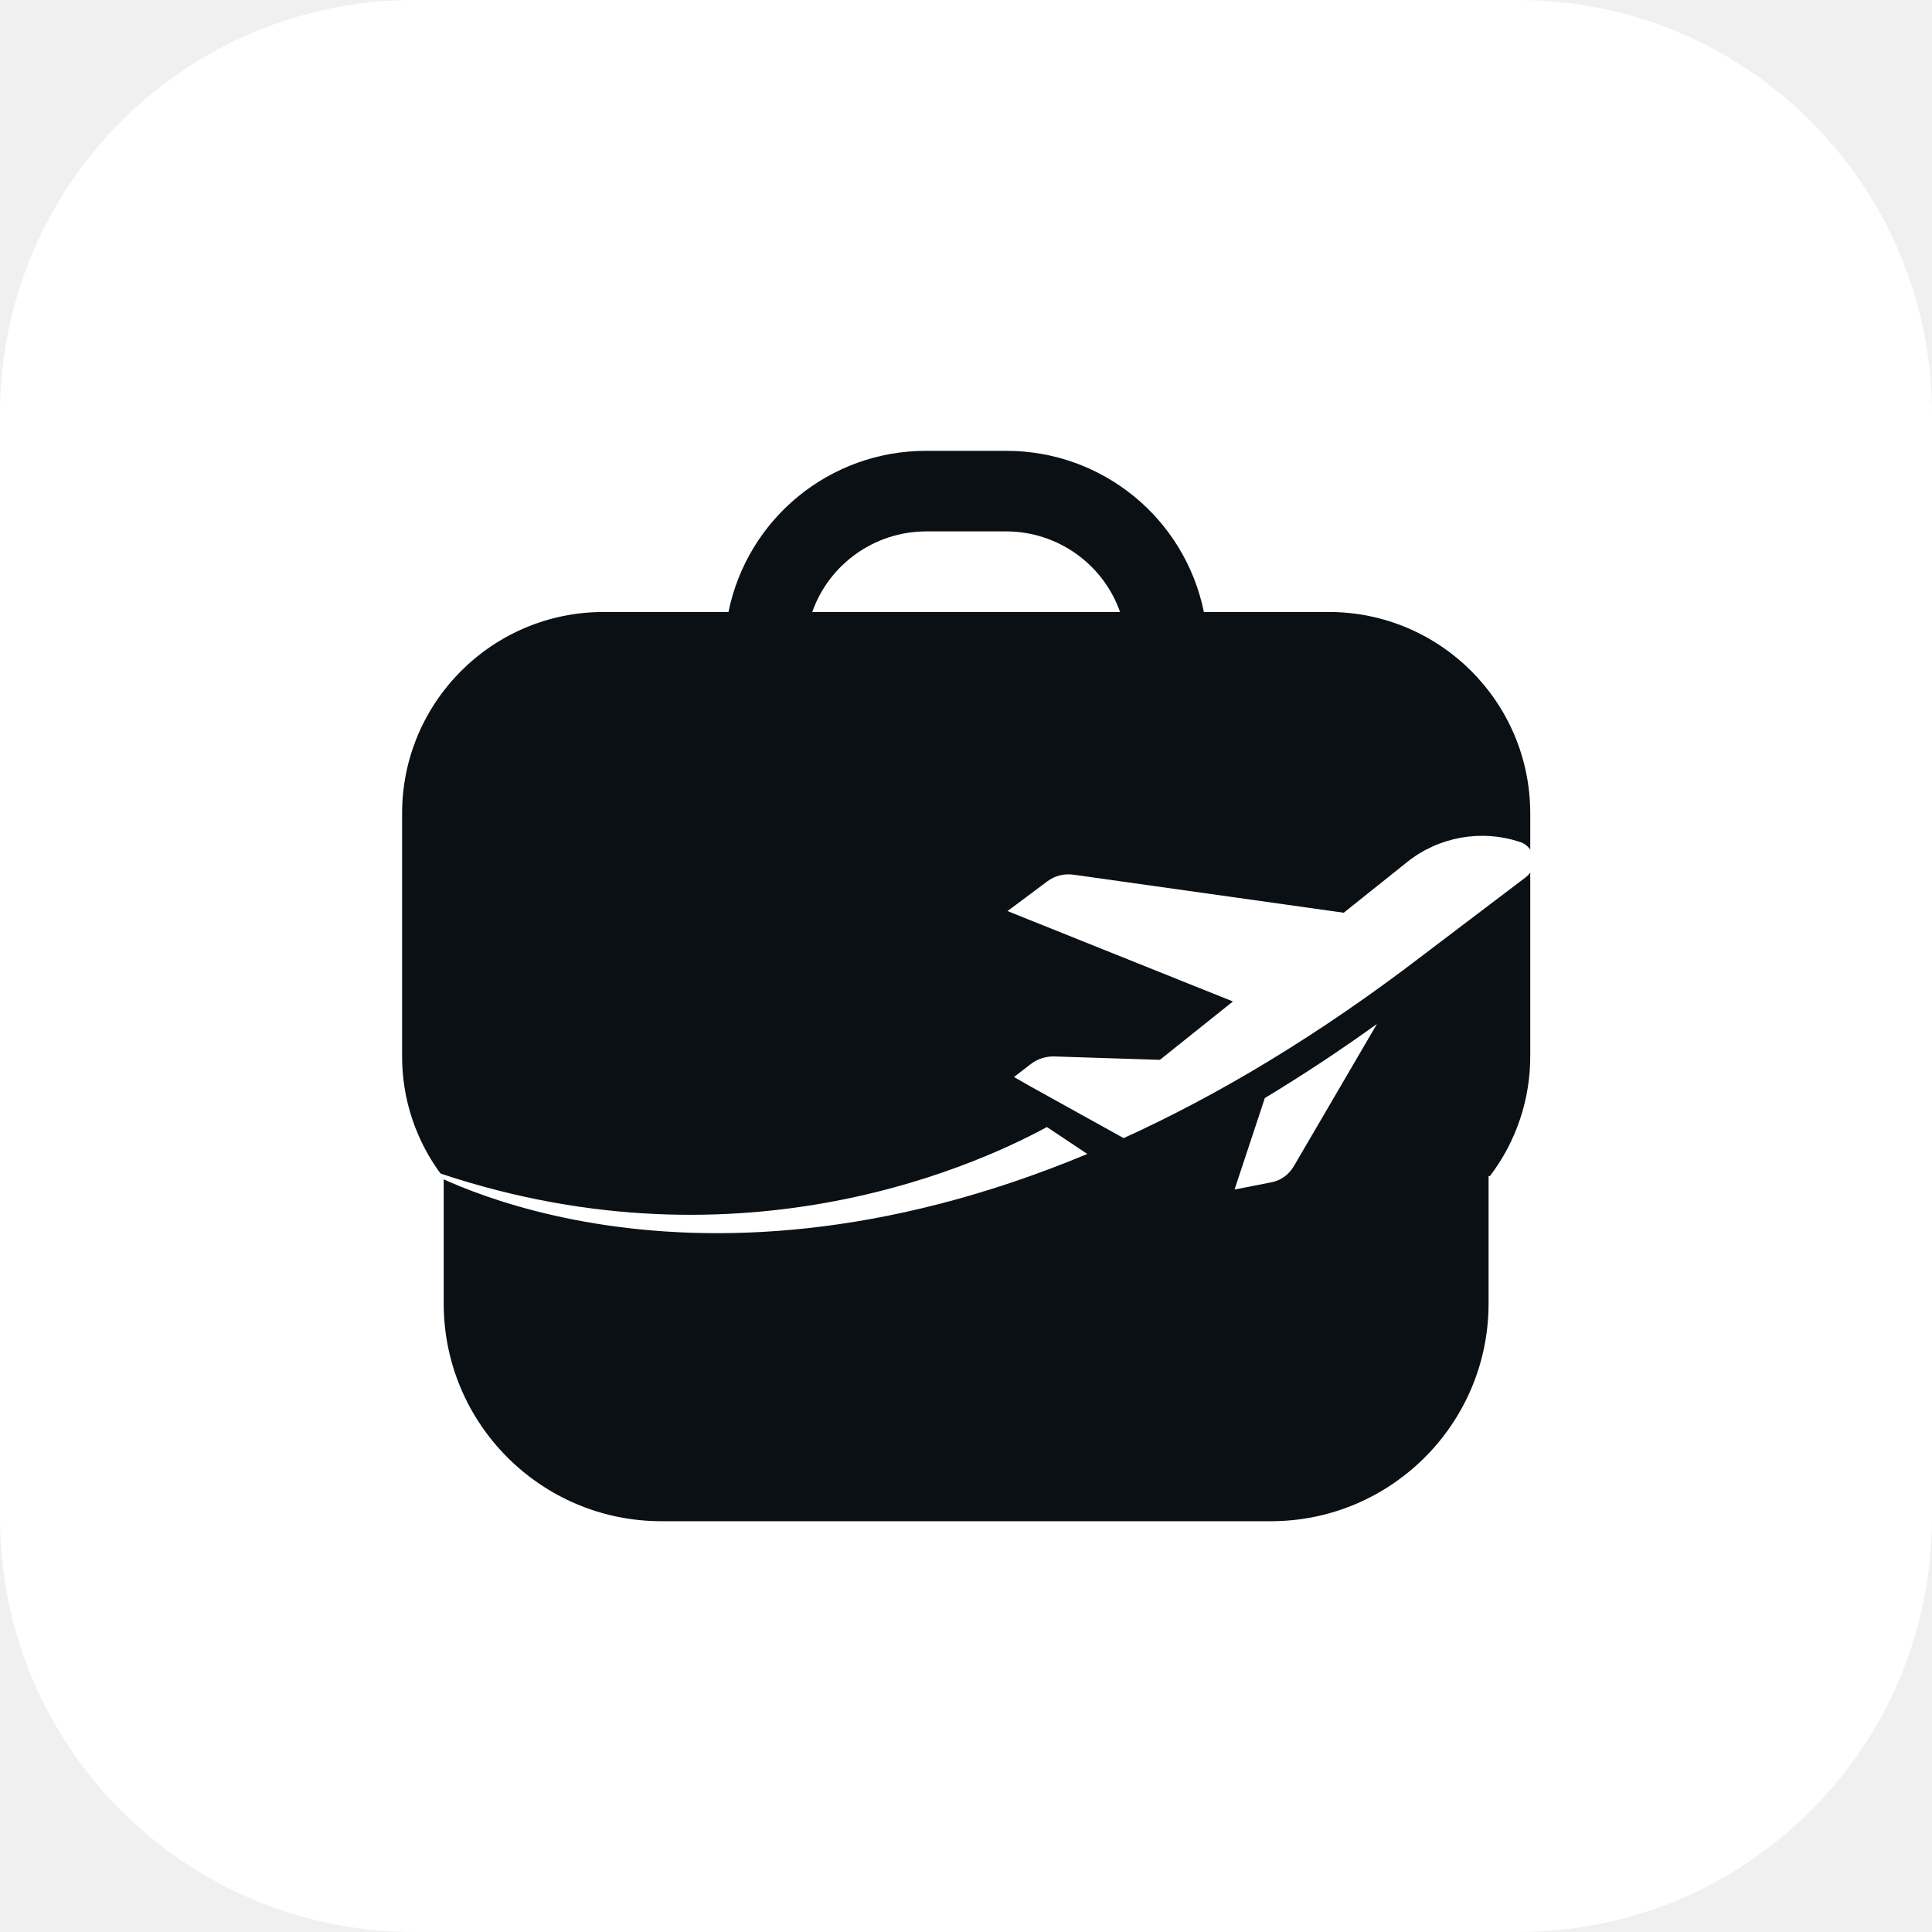
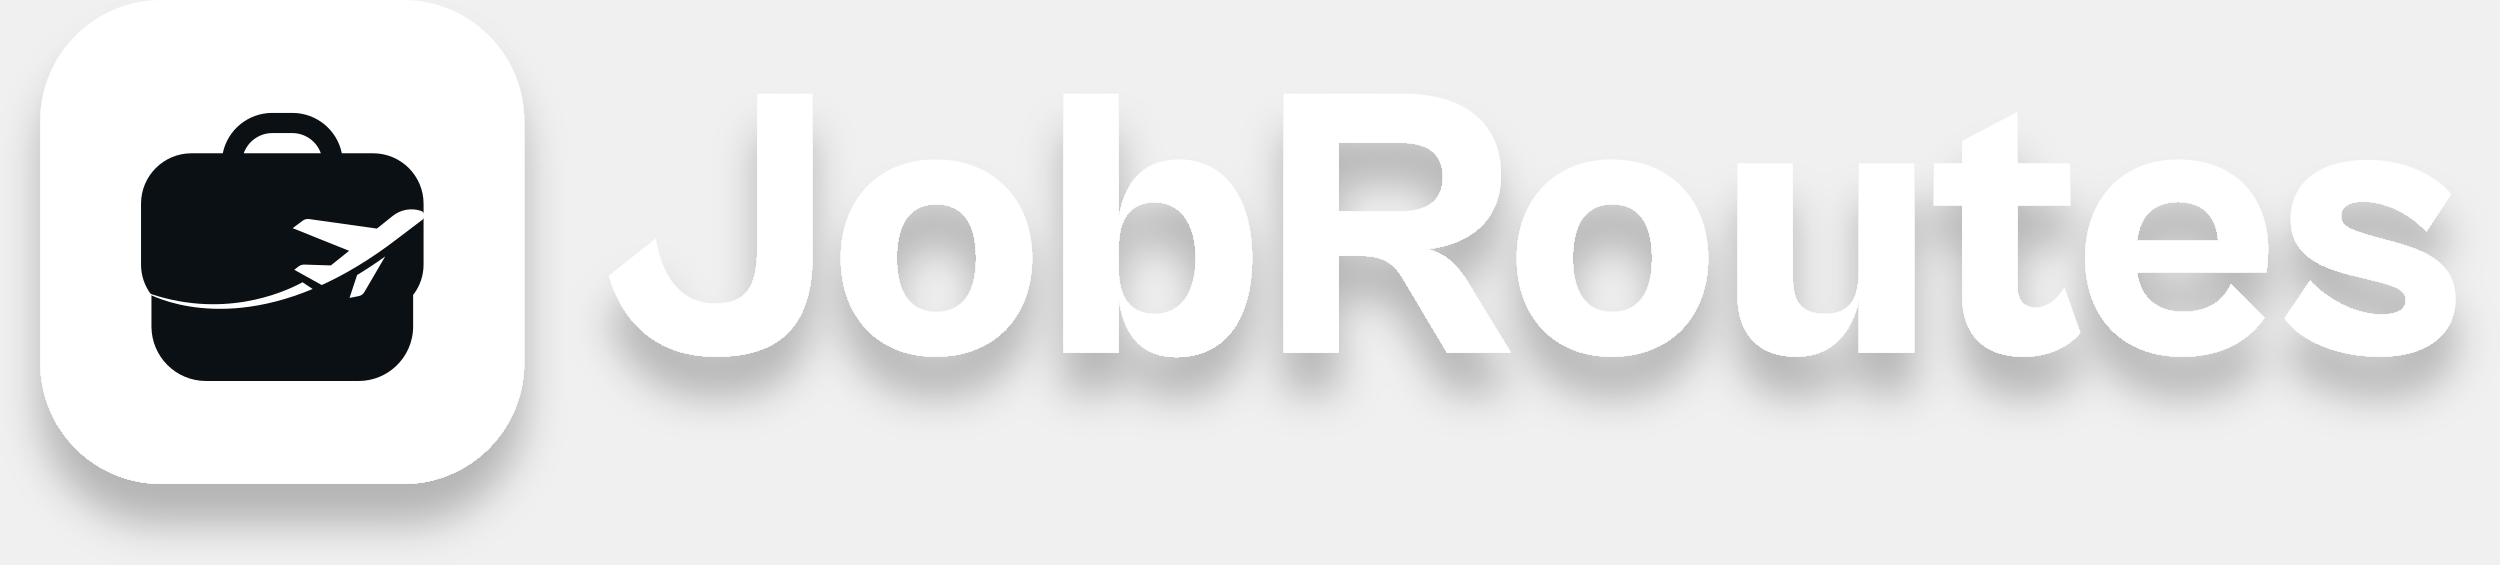
- <svg xmlns="http://www.w3.org/2000/svg" width="56" height="56" viewBox="0 0 56 56" fill="none">
-   <g clip-path="url(#clip0_1222_157920)">
-     <path d="M56 0H0V56H56V0Z" fill="white" />
-     <path d="M38.515 17.739H34.895C34.34 15.02 31.948 13.067 29.172 13.068H26.837C24.061 13.067 21.669 15.02 21.115 17.739H17.494C14.269 17.739 11.655 20.353 11.655 23.578V30.585C11.646 31.85 12.057 33.082 12.823 34.089H12.861V37.784C12.861 41.268 15.687 44.093 19.171 44.093H36.838C38.508 44.093 40.026 43.443 41.154 42.383H41.156V42.382C42.381 41.23 43.147 39.597 43.147 37.784V34.089H43.186C43.953 33.082 44.363 31.85 44.355 30.585V23.578C44.355 20.353 41.74 17.739 38.515 17.739ZM26.837 15.403H29.172C30.654 15.408 31.972 16.343 32.466 17.739H23.543C24.037 16.343 25.356 15.408 26.837 15.403Z" fill="#0B1015" />
-     <path d="M44.052 24.404C42.934 24.032 41.703 24.254 40.784 24.989L38.949 26.456L31.113 25.353C30.847 25.316 30.572 25.383 30.355 25.548L29.203 26.408L35.737 29.028L33.62 30.72L30.566 30.622C30.315 30.614 30.07 30.693 29.871 30.847L29.391 31.218L29.849 31.48L32.569 32.989C35.275 31.758 38.195 30.031 41.291 27.652L44.226 25.427C44.601 25.141 44.504 24.552 44.057 24.402L44.052 24.404Z" fill="white" />
-     <path d="M35.78 34.48L36.85 34.27C37.124 34.218 37.357 34.049 37.499 33.808L39.912 29.68C38.805 30.475 37.721 31.188 36.662 31.827L35.784 34.48H35.78Z" fill="white" />
-     <path d="M11.961 33.726C11.961 33.726 19.526 38.447 31.517 33.448L30.346 32.668C28.049 33.914 20.884 37.059 11.96 33.73V33.726H11.961Z" fill="white" />
+ <svg xmlns="http://www.w3.org/2000/svg" width="248" height="56" viewBox="0 0 248 56" fill="none">
+   <g filter="url(#filter0_d_1255_336791)">
+     <g clip-path="url(#clip0_1255_336791)">
+       <path d="M52 0H4V48H52V0Z" fill="white" />
+       <path d="M37.013 15.205H33.91C33.434 12.874 31.384 11.2 29.005 11.201H27.003C24.624 11.2 22.574 12.874 22.098 15.205H18.995C16.23 15.205 13.99 17.445 13.99 20.209V26.216C13.982 27.3 14.334 28.356 14.991 29.219H15.024V32.386C15.024 35.373 17.446 37.794 20.432 37.794H35.575C37.007 37.794 38.308 37.237 39.275 36.328H39.277V36.327C40.326 35.34 40.983 33.94 40.983 32.386V29.219H41.017C41.674 28.356 42.026 27.3 42.018 26.216V20.209C42.018 17.445 39.778 15.205 37.013 15.205ZM27.003 13.202H29.005C30.274 13.206 31.405 14.008 31.828 15.205H24.18C24.603 14.008 25.734 13.206 27.003 13.202Z" fill="#0B1015" />
+       <path d="M41.759 20.917C40.801 20.599 39.746 20.789 38.958 21.419L37.385 22.677L30.668 21.731C30.44 21.699 30.205 21.757 30.018 21.898L29.031 22.635L34.632 24.881L32.818 26.331L30.199 26.247C29.984 26.241 29.774 26.308 29.604 26.44L29.192 26.758L29.585 26.983L31.917 28.276C34.236 27.221 36.738 25.741 39.393 23.701L41.908 21.794C42.23 21.549 42.147 21.045 41.763 20.916L41.759 20.917Z" fill="white" />
+       <path d="M34.669 29.554L35.586 29.374C35.821 29.329 36.02 29.185 36.142 28.978L38.21 25.44C37.262 26.122 36.332 26.733 35.425 27.28L34.672 29.554H34.669Z" fill="white" />
+       <path d="M14.252 28.908C14.252 28.908 20.737 32.954 31.014 28.669L30.01 28C28.042 29.069 21.901 31.765 14.251 28.911V28.908H14.252Z" fill="white" />
+     </g>
+     <path d="M71.01 35.384C65.716 35.384 61.995 32.583 60.384 27.366L65.064 23.644C65.639 27.327 67.404 30.089 70.934 30.089C73.773 30.089 75.115 28.823 75.115 24.68V9.296H80.602V25.371C80.602 32.583 77.072 35.384 71.01 35.384ZM92.8 35.384C87.084 35.384 83.401 31.355 83.401 25.601C83.401 19.885 87.084 15.818 92.8 15.818C98.669 15.818 102.391 19.885 102.391 25.601C102.391 31.355 98.669 35.384 92.8 35.384ZM92.876 30.933C95.217 30.933 96.828 29.437 96.828 25.601C96.828 21.726 95.217 20.268 92.876 20.268C90.575 20.268 88.963 21.726 88.963 25.601C88.963 29.437 90.575 30.933 92.876 30.933ZM110.976 35H105.49V9.296H110.976V21.573C111.513 18.542 113.048 15.818 116.961 15.818C121.334 15.818 124.212 19.386 124.212 25.601C124.212 31.854 121.334 35.422 116.731 35.422C112.817 35.422 111.475 32.736 110.976 29.706V35ZM110.976 26.637C110.976 29.706 112.242 31.125 114.544 31.125C117.037 31.125 118.61 29.207 118.61 25.601C118.61 22.033 117.037 20.076 114.544 20.076C112.242 20.076 110.976 21.534 110.976 24.603V26.637ZM132.822 35H127.336V9.296H139.267C144.83 9.296 148.896 11.867 148.896 17.314C148.896 21.88 145.789 24.22 141.607 24.718C143.64 25.256 144.714 26.521 145.827 28.325L149.894 35H143.564L139.228 27.711C138.231 25.984 137.08 25.371 134.817 25.371H132.822V35ZM139.075 14.168H132.822V20.959H139.075C141.453 20.959 143.142 20 143.142 17.583C143.142 15.089 141.453 14.168 139.075 14.168ZM159.862 35.384C154.146 35.384 150.463 31.355 150.463 25.601C150.463 19.885 154.146 15.818 159.862 15.818C165.732 15.818 169.453 19.885 169.453 25.601C169.453 31.355 165.732 35.384 159.862 35.384ZM159.939 30.933C162.279 30.933 163.89 29.437 163.89 25.601C163.89 21.726 162.279 20.268 159.939 20.268C157.637 20.268 156.026 21.726 156.026 25.601C156.026 29.437 157.637 30.933 159.939 30.933ZM178.155 35.384C174.587 35.384 172.362 33.197 172.362 29.322V16.202H177.848V27.404C177.848 29.706 178.462 31.125 180.994 31.125C183.603 31.125 184.408 29.667 184.408 26.598V16.202H189.894V35H184.408V29.744C183.756 32.736 181.953 35.384 178.155 35.384ZM200.75 35.384C196.607 35.384 194.65 32.928 194.65 29.437V20.383H191.85V16.202H194.65V13.976L200.136 11.099V16.202H205.354V20.383H200.136V28.44C200.136 29.974 200.904 30.511 201.978 30.511C203.167 30.511 204.203 29.552 204.778 28.517L206.351 33.005C205.546 34.041 203.628 35.384 200.75 35.384ZM216.479 35.384C210.495 35.384 206.85 31.394 206.85 25.601C206.85 19.808 210.495 15.818 216.019 15.818C222.004 15.818 224.996 19.808 224.996 24.718C224.996 25.524 224.92 26.598 224.804 27.02H211.991C212.336 29.667 214.101 30.933 216.556 30.933C219.203 30.933 220.623 29.782 221.313 28.171L224.651 31.509C223.232 33.542 220.7 35.384 216.479 35.384ZM216.057 20.038C213.717 20.038 212.259 21.342 211.991 23.874H220.047C219.856 21.381 218.513 20.038 216.057 20.038ZM236.139 35.384C231.957 35.384 228.236 33.849 226.624 31.586L229.156 27.864C230.729 29.552 233.453 31.202 236.292 31.202C237.788 31.202 238.671 30.742 238.671 29.744C238.671 28.747 237.597 28.363 235.602 27.864L233.07 27.25C229.694 26.368 227.238 25.025 227.238 21.726C227.238 18.043 230.231 15.856 234.834 15.856C238.901 15.856 241.855 17.621 243.159 19.271L240.704 22.954C238.863 21.035 236.561 20 234.374 20C233.031 20 232.226 20.498 232.226 21.419C232.226 22.417 233.031 22.8 235.525 23.491L237.635 24.066C241.778 25.179 243.581 26.79 243.581 29.667C243.581 33.312 240.512 35.384 236.139 35.384Z" fill="white" />
  </g>
  <defs>
-     <clipPath id="clip0_1222_157920">
-       <rect width="56" height="56" rx="12" fill="white" />
+     <filter id="filter0_d_1255_336791" x="0" y="0" width="249" height="56" filterUnits="userSpaceOnUse" color-interpolation-filters="sRGB">
+       <feFlood flood-opacity="0" result="BackgroundImageFix" />
+       <feColorMatrix in="SourceAlpha" type="matrix" values="0 0 0 0 0 0 0 0 0 0 0 0 0 0 0 0 0 0 127 0" result="hardAlpha" />
+       <feOffset dy="4" />
+       <feGaussianBlur stdDeviation="2" />
+       <feComposite in2="hardAlpha" operator="out" />
+       <feColorMatrix type="matrix" values="0 0 0 0 0 0 0 0 0 0 0 0 0 0 0 0 0 0 0.25 0" />
+       <feBlend mode="normal" in2="BackgroundImageFix" result="effect1_dropShadow_1255_336791" />
+       <feBlend mode="normal" in="SourceGraphic" in2="effect1_dropShadow_1255_336791" result="shape" />
+     </filter>
+     <clipPath id="clip0_1255_336791">
+       <rect x="4" width="48" height="48" rx="12" fill="white" />
    </clipPath>
  </defs>
</svg>
